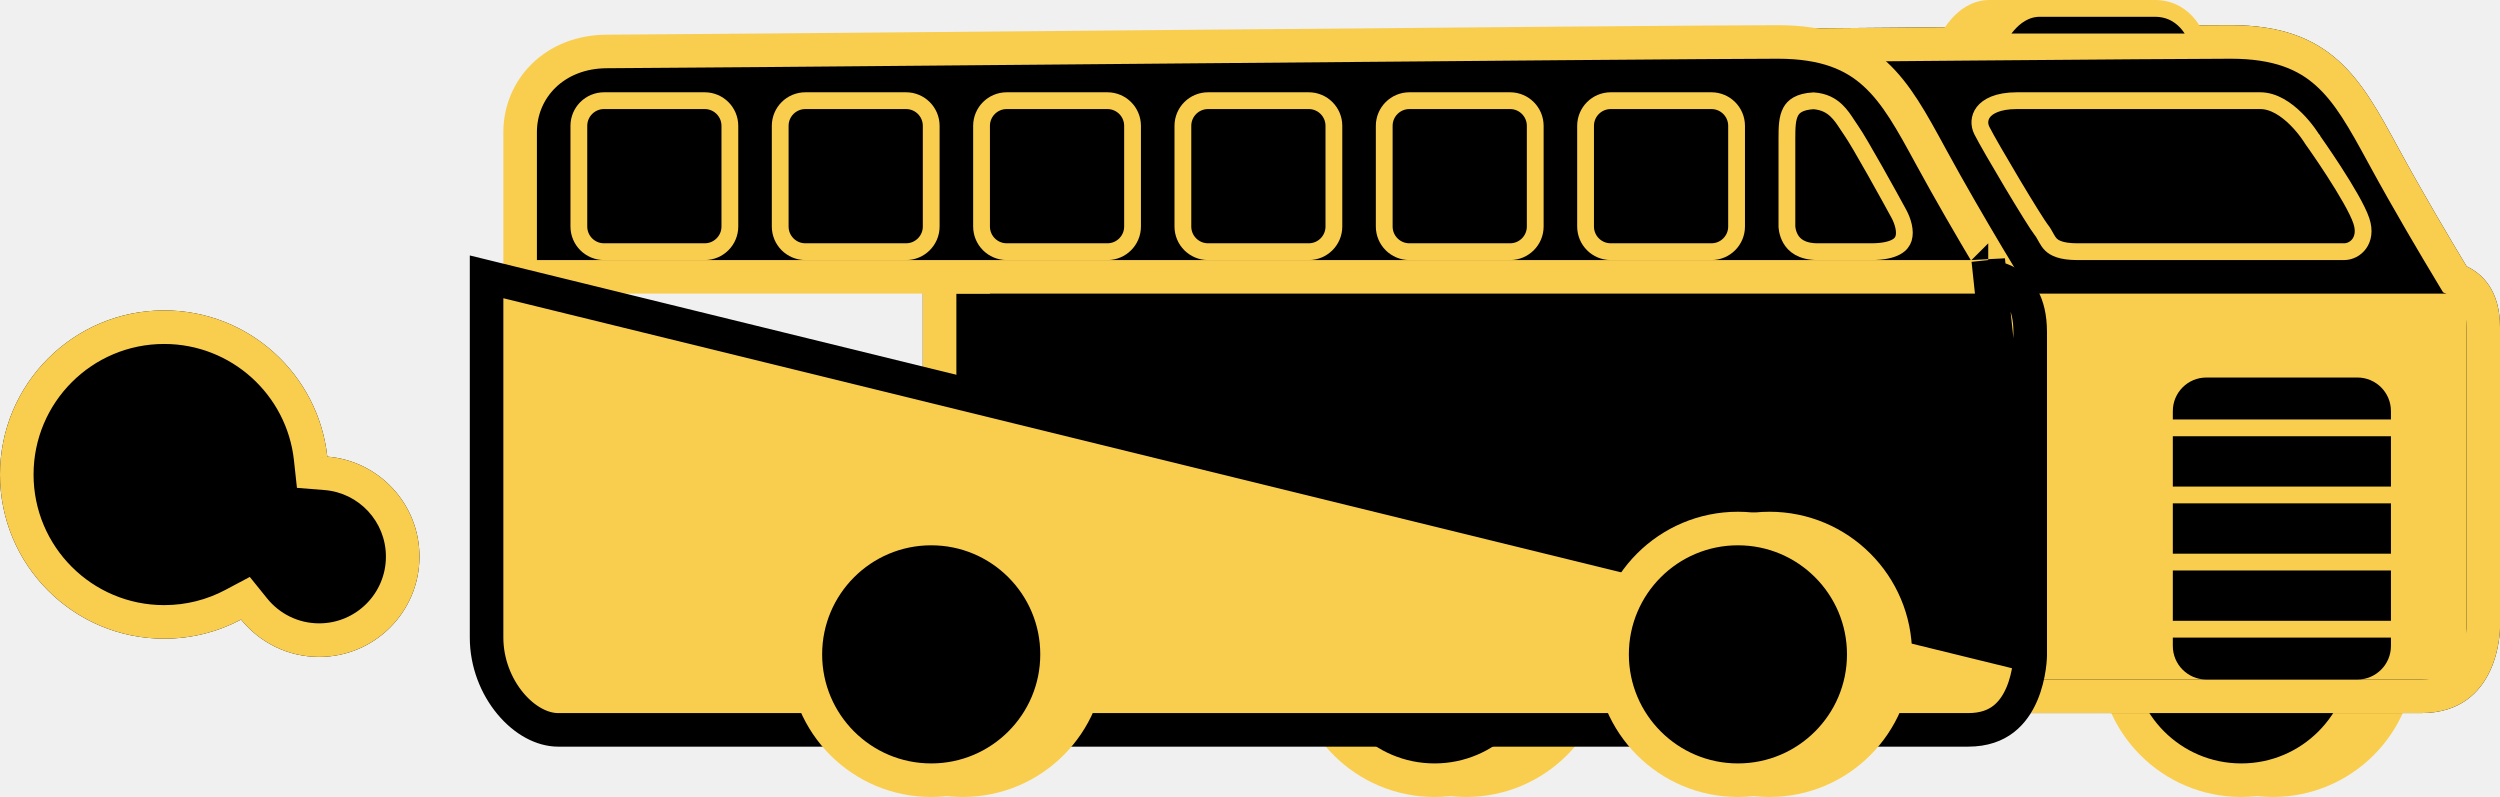
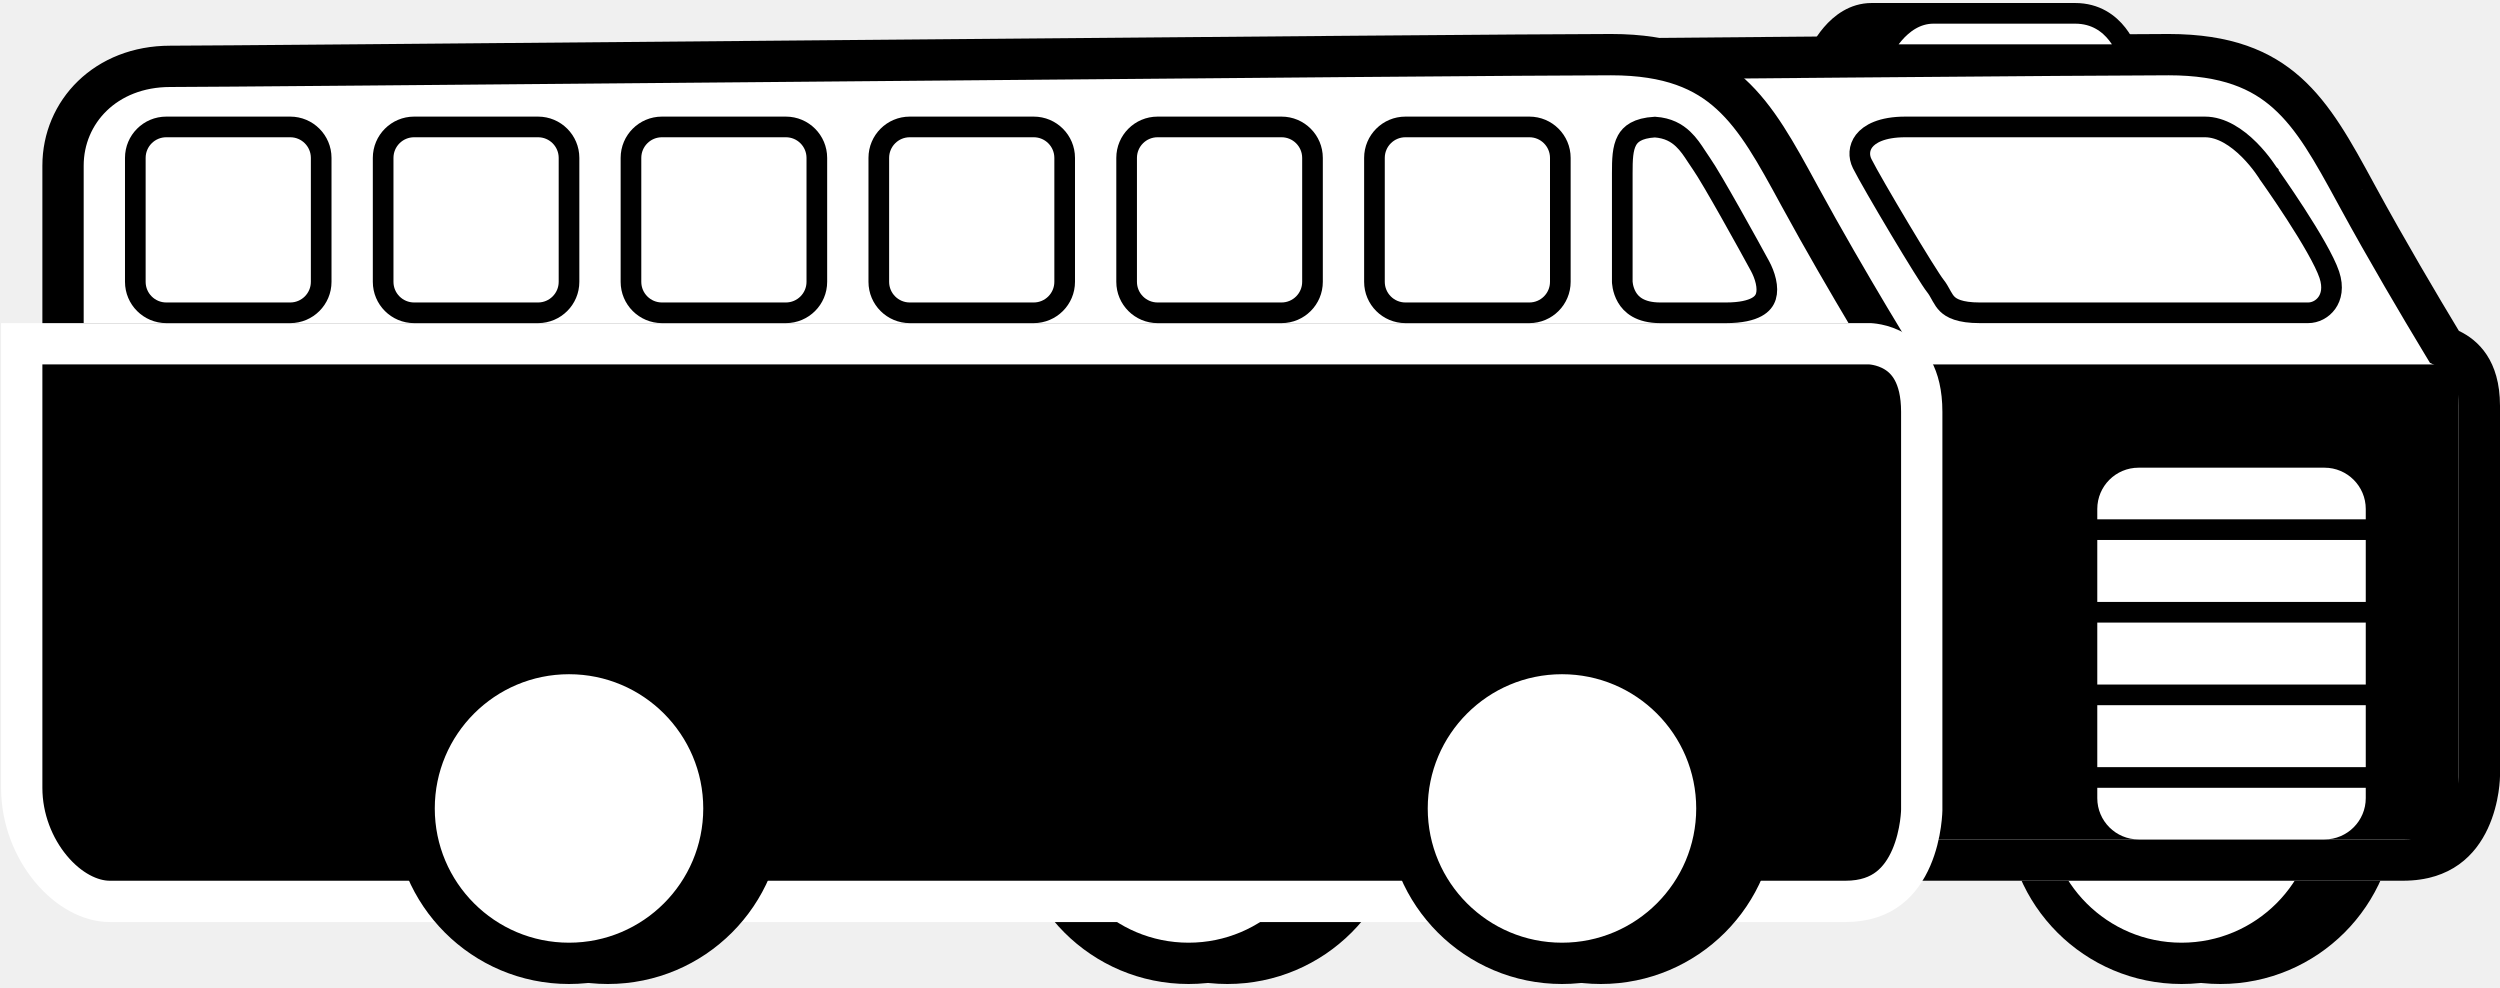
- <svg xmlns="http://www.w3.org/2000/svg" width="1192" height="380" viewBox="0 0 1192 380" fill="none">
-   <circle cx="1083.68" cy="312" r="60" fill="black" stroke="#F9CE4E" stroke-width="16" />
-   <circle cx="699.039" cy="312" r="60" fill="black" stroke="#F9CE4E" stroke-width="16" />
-   <circle cx="1068.64" cy="312" r="60" fill="black" stroke="#F9CE4E" stroke-width="16" />
-   <circle cx="684" cy="312" r="60" fill="black" stroke="#F9CE4E" stroke-width="16" />
-   <mask id="path-5-inside-1_934_6061" fill="white">
-     <path fill-rule="evenodd" clip-rule="evenodd" d="M727.767 14.699C616.685 15.671 518.201 16.533 505.504 16.533C476.384 16.533 456 37.5 456 63V124H440V291.586C440 317.655 461.056 340 482.112 340H1154.4C1192 340 1192 299.5 1192 299.5V156C1192 138.532 1183.66 130.599 1176.08 126.997C1168 113.603 1155.1 91.832 1143.88 71.226C1143.63 70.754 1143.37 70.284 1143.12 69.816C1125.58 37.574 1111.67 12 1063.65 12C1036.18 12 871.437 13.442 727.767 14.699Z" />
+ <svg xmlns="http://www.w3.org/2000/svg" width="732" height="289" viewBox="0 0 732 289" fill="none">
+   <circle cx="650.13" cy="236.716" r="45.352" fill="white" stroke="black" stroke-width="12.094" />
+   <circle cx="359.379" cy="236.716" r="45.352" fill="white" stroke="black" stroke-width="12.094" />
+   <circle cx="638.756" cy="236.716" r="45.352" fill="white" stroke="black" stroke-width="12.094" />
+   <circle cx="348.016" cy="236.716" r="45.352" fill="white" stroke="black" stroke-width="12.094" />
+   <mask id="path-5-inside-1_1091_9075" fill="white">
+     <path fill-rule="evenodd" clip-rule="evenodd" d="M381.1 11.993C297.136 12.728 222.694 13.38 213.097 13.38C191.086 13.38 175.678 29.228 175.678 48.503V94.611H163.584V221.285C163.584 240.989 179.5 257.879 195.415 257.879H703.579C732 257.879 732 227.266 732 227.266V118.799C732 105.595 725.694 99.599 719.966 96.876C713.861 86.752 704.109 70.296 695.631 54.72C695.437 54.364 695.244 54.009 695.051 53.654C681.794 29.284 671.279 9.953 634.986 9.953C614.221 9.953 489.696 11.043 381.1 11.993Z" />
  </mask>
-   <path fill-rule="evenodd" clip-rule="evenodd" d="M727.767 14.699C616.685 15.671 518.201 16.533 505.504 16.533C476.384 16.533 456 37.5 456 63V124H440V291.586C440 317.655 461.056 340 482.112 340H1154.4C1192 340 1192 299.5 1192 299.5V156C1192 138.532 1183.66 130.599 1176.08 126.997C1168 113.603 1155.1 91.832 1143.88 71.226C1143.63 70.754 1143.37 70.284 1143.12 69.816C1125.58 37.574 1111.67 12 1063.65 12C1036.18 12 871.437 13.442 727.767 14.699Z" fill="black" />
-   <path d="M727.767 14.699L727.627 -1.3L727.767 14.699ZM456 124V140H472V124H456ZM440 124V108H424V124H440ZM1176.08 126.997L1162.38 135.259L1164.86 139.381L1169.21 141.447L1176.08 126.997ZM1143.88 71.226L1157.94 63.577L1157.94 63.576L1143.88 71.226ZM1143.12 69.816L1157.17 62.17L1157.17 62.17L1143.12 69.816ZM505.504 32.533C518.295 32.533 616.904 31.67 727.907 30.699L727.627 -1.3C616.467 -0.327 518.108 0.533 505.504 0.533V32.533ZM472 63C472 46.871 484.677 32.533 505.504 32.533V0.533C468.091 0.533 440 28.129 440 63H472ZM472 124V63H440V124H472ZM440 140H456V108H440V140ZM456 291.586V124H424V291.586H456ZM482.112 324C477.209 324 470.747 321.244 465.096 314.914C459.57 308.724 456 300.334 456 291.586H424C424 308.907 430.958 324.724 441.224 336.224C451.365 347.583 465.959 356 482.112 356V324ZM1154.4 324H482.112V356H1154.4V324ZM1192 299.5C1176 299.5 1176 299.493 1176 299.486C1176 299.484 1176 299.477 1176 299.473C1176 299.464 1176 299.456 1176 299.449C1176 299.434 1176 299.422 1176 299.411C1176 299.391 1176 299.38 1176 299.377C1176 299.371 1176 299.399 1176 299.46C1175.99 299.581 1175.99 299.828 1175.96 300.182C1175.91 300.894 1175.81 302.007 1175.6 303.382C1175.16 306.21 1174.32 309.716 1172.79 313.013C1171.27 316.276 1169.3 318.881 1166.81 320.676C1164.47 322.355 1160.74 324 1154.4 324V356C1166.86 356 1177.23 352.583 1185.47 346.668C1193.55 340.869 1198.63 333.349 1201.81 326.487C1204.98 319.659 1206.49 313.04 1207.22 308.275C1207.6 305.852 1207.79 303.801 1207.89 302.299C1207.94 301.545 1207.97 300.922 1207.98 300.45C1207.99 300.214 1207.99 300.015 1208 299.856C1208 299.776 1208 299.707 1208 299.647C1208 299.618 1208 299.59 1208 299.566C1208 299.554 1208 299.542 1208 299.531C1208 299.525 1208 299.518 1208 299.515C1208 299.507 1208 299.5 1192 299.5ZM1176 156V299.5H1208V156H1176ZM1169.21 141.447C1170.92 142.263 1172.4 143.395 1173.51 145.084C1174.58 146.718 1176 149.909 1176 156H1208C1208 144.623 1205.25 135.114 1200.25 127.514C1195.3 119.969 1188.81 115.333 1182.95 112.547L1169.21 141.447ZM1129.83 78.875C1141.21 99.788 1154.26 121.793 1162.38 135.259L1189.78 118.735C1181.75 105.413 1168.99 83.876 1157.94 63.577L1129.83 78.875ZM1129.06 77.46C1129.32 77.929 1129.57 78.401 1129.83 78.876L1157.94 63.576C1157.68 63.107 1157.43 62.639 1157.17 62.17L1129.06 77.46ZM1063.65 28C1084.42 28 1095.9 33.375 1104.16 40.751C1113.37 48.977 1119.97 60.74 1129.06 77.461L1157.17 62.17C1148.73 46.649 1139.6 29.505 1125.47 16.883C1110.39 3.412 1090.9 -4 1063.65 -4V28ZM727.907 30.699C871.651 29.441 1036.27 28 1063.65 28V-4C1036.09 -4 871.224 -2.557 727.627 -1.3L727.907 30.699Z" fill="#F9CE4E" mask="url(#path-5-inside-1_934_6061)" />
-   <rect x="968" y="140" width="208" height="184" fill="#F9CE4E" />
-   <path d="M289.504 24.533C302.24 24.533 400.75 23.671 511.796 22.699C528.105 22.556 544.684 22.411 561.301 22.266C691.144 21.133 823.343 20 847.653 20C870.356 20 883.907 26.049 893.93 35.186C904.315 44.653 911.504 57.863 920.477 74.35L920.858 75.05C929.882 91.631 939.97 108.923 947.785 122.045C949.975 125.723 951.989 129.076 953.754 132H248V131.555V111.062V63C248 42.185 264.53 24.533 289.504 24.533Z" fill="black" stroke="#F9CE4E" stroke-width="16" />
-   <path d="M968 312.499V312.495V312.494V312.488V312.488V312.481V312.478L968 312.477L968 312.466V312.451V312.433V312.413V312.39V312.364V312.336V312.305V312.272V312.236V312.197V312.155V312.111V312.065V312.016V311.964V311.91V311.853V311.794V311.732V311.667V311.6V311.531V311.459V311.385V311.308V311.228V311.147V311.062V310.976V310.887V310.795V310.701V310.605V310.506V310.405V310.301V310.196V310.087V309.977V309.864V309.749V309.631V309.511V309.389V309.265V309.138V309.009V308.878V308.744V308.608V308.47V308.33V308.188V308.043V307.896V307.747V307.596V307.443V307.287V307.129V306.969V306.807V306.643V306.477V306.309V306.138V305.966V305.791V305.614V305.436V305.255V305.072V304.887V304.7V304.511V304.32V304.127V303.932V303.735V303.537V303.336V303.133V302.928V302.721V302.513V302.302V302.09V301.876V301.659V301.441V301.221V301V300.776V300.55V300.323V300.094V299.863V299.63V299.396V299.159V298.921V298.681V298.439V298.196V297.951V297.704V297.455V297.205V296.953V296.699V296.444V296.187V295.928V295.668V295.405V295.142V294.876V294.609V294.341V294.071V293.799V293.526V293.251V292.974V292.696V292.416V292.135V291.853V291.568V291.283V290.995V290.707V290.416V290.125V289.832V289.537V289.241V288.943V288.645V288.344V288.042V287.739V287.435V287.129V286.822V286.513V286.203V285.891V285.579V285.265V284.949V284.633V284.315V283.995V283.675V283.353V283.03V282.706V282.38V282.053V281.725V281.396V281.065V280.734V280.401V280.067V279.732V279.395V279.058V278.719V278.379V278.038V277.696V277.353V277.009V276.663V276.317V275.969V275.621V275.271V274.92V274.569V274.216V273.862V273.507V273.152V272.795V272.437V272.078V271.719V271.358V270.997V270.634V270.271V269.906V269.541V269.175V268.808V268.44V268.071V267.702V267.331V266.96V266.588V266.215V265.841V265.466V265.091V264.714V264.337V263.96V263.581V263.202V262.822V262.441V262.06V261.678V261.295V260.911V260.527V260.142V259.756V259.37V258.983V258.596V258.207V257.819V257.429V257.039V256.648V256.257V255.865V255.473V255.08V254.687V254.293V253.898V253.503V253.108V252.711V252.315V251.918V251.52V251.122V250.724V250.325V249.926V249.526V249.126V248.725V248.324V247.923V247.521V247.119V246.716V246.313V245.91V245.507V245.103V244.698V244.294V243.889V243.484V243.079V242.673V242.267V241.861V241.454V241.048V240.641V240.234V239.826V239.419V239.011V238.603V238.195V237.787V237.378V236.97V236.561V236.152V235.743V235.334V234.925V234.516V234.107V233.697V233.288V232.878V232.469V232.059V231.649V231.24V230.83V230.421V230.011V229.601V229.192V228.782V228.373V227.963V227.554V227.145V226.735V226.326V225.917V225.508V225.1V224.691V224.282V223.874V223.466V223.058V222.65V222.242V221.835V221.427V221.02V220.613V220.207V219.8V219.394V218.988V218.583V218.177V217.772V217.368V216.963V216.559V216.155V215.752V215.348V214.946V214.543V214.141V213.739V213.338V212.937V212.537V212.137V211.737V211.338V210.939V210.541V210.143V209.745V209.348V208.952V208.556V208.16V207.765V207.371V206.977V206.584V206.191V205.799V205.407V205.016V204.625V204.236V203.846V203.458V203.07V202.682V202.295V201.909V201.524V201.139V200.755V200.371V199.989V199.607V199.225V198.845V198.465V198.086V197.708V197.33V196.953V196.577V196.202V195.827V195.454V195.081V194.709V194.338V193.967V193.598V193.229V192.862V192.495V192.129V191.764V191.4V191.037V190.674V190.313V189.952V189.593V189.234V188.877V188.52V188.165V187.81V187.457V187.104V186.753V186.402V186.053V185.705V185.357V185.011V184.666V184.322V183.979V183.637V183.296V182.957V182.618V182.281V181.945V181.61V181.276V180.944V180.612V180.282V179.953V179.625V179.299V178.973V178.649V178.326V178.005V177.685V177.366V177.048V176.732V176.417V176.103V175.79V175.479V175.17V174.861V174.554V174.249V173.944V173.641V173.34V173.04V172.741V172.444V172.148V171.854V171.561V171.27V170.98V170.692V170.405V170.119V169.836V169.553V169.272V168.993V168.715V168.439V168.165V167.892V167.62V167.35V167.082V166.816V166.551V166.287V166.025V165.765V165.507V165.25V164.995V164.742V164.49V164.24V163.992V163.745V163.501V163.258V163.016V162.777V162.539V162.303V162.069V161.836V161.606V161.377V161.15V160.925V160.702V160.48V160.261V160.043V159.827V159.614V159.402V159.191V158.983V158.777V158.573V158.37C968 143.811 962.315 137.876 957.815 135.115C955.31 133.577 952.747 132.779 950.772 132.375C949.798 132.175 949.009 132.081 948.504 132.037C948.253 132.015 948.077 132.005 947.987 132.002L947.945 132L947.942 132L947.966 132L947.982 132L947.991 132C947.995 132 948 132 948 124L968 312.499ZM968 312.499L968 312.513C967.999 312.557 967.998 312.64 967.994 312.758C967.987 312.995 967.973 313.375 967.942 313.876C967.88 314.882 967.753 316.362 967.494 318.156C966.971 321.785 965.94 326.486 963.956 331.076C961.973 335.666 959.168 339.848 955.252 342.868C951.445 345.804 946.138 348 938.4 348H938.173H937.933H937.68H937.413H937.134H936.841H936.536H936.218H935.887H935.543H935.186H934.817H934.435H934.041H933.634H933.215H932.783H932.339H931.882H931.413H930.932H930.439H929.934H929.417H928.888H928.347H927.794H927.229H926.652H926.064H925.464H924.852H924.229H923.594H922.948H922.29H921.621H920.941H920.25H919.547H918.833H918.108H917.372H916.625H915.867H915.098H914.319H913.528H912.727H911.915H911.093H910.26H909.416H908.562H907.698H906.823H905.938H905.043H904.137H903.222H902.296H901.36H900.414H899.459H898.493H897.518H896.532H895.537H894.533H893.519H892.495H891.461H890.419H889.367H888.305H887.234H886.154H885.065H883.966H882.859H881.742H880.617H879.482H878.339H877.187H876.026H874.856H873.677H872.49H871.295H870.091H868.878H867.657H866.428H865.19H863.944H862.69H861.428H860.158H858.879H857.593H856.299H854.997H853.687H852.369H851.043H849.71H848.369H847.021H845.665H844.302H842.931H841.553H840.167H838.775H837.375H835.968H834.554H833.133H831.704H830.269H828.827H827.379H825.923H824.461H822.992H821.516H820.034H818.545H817.05H815.549H814.041H812.527H811.006H809.48H807.947H806.408H804.863H803.312H801.755H800.193H798.624H797.05H795.47H793.884H792.293H790.696H789.093H787.485H785.872H784.253H782.629H781H779.366H777.726H776.082H774.432H772.777H771.118H769.453H767.784H766.11H764.431H762.747H761.059H759.366H757.669H755.968H754.262H752.551H750.836H749.117H747.394H745.667H743.935H742.2H740.461H738.717H736.97H735.219H733.464H731.705H729.943H728.177H726.408H724.635H722.858H721.078H719.295H717.509H715.719H713.926H712.13H710.331H708.528H706.723H704.915H703.104H701.29H699.474H697.654H695.832H694.008H692.18H690.351H688.518H686.684H684.847H683.008H681.166H679.322H677.476H675.628H673.778H671.926H670.073H668.217H666.359H664.5H662.639H660.776H658.911H657.045H655.178H653.309H651.439H649.567H647.694H645.82H643.944H642.067H640.19H638.311H636.431H634.551H632.669H630.787H628.903H627.02H625.135H623.25H621.364H619.478H617.591H615.704H613.816H611.929H610.041H608.152H606.264H604.376H602.487H600.599H598.71H596.822H594.934H593.046H591.158H589.271H587.384H585.497H583.611H581.726H579.841H577.957H576.073H574.19H572.308H570.427H568.547H566.668H564.79H562.912H561.036H559.161H557.288H555.415H553.544H551.675H549.806H547.94H546.074H544.211H542.349H540.488H538.63H536.773H534.918H533.065H531.214H529.365H527.518H525.674H523.831H521.99H520.152H518.316H516.483H514.652H512.824H510.998H509.174H507.353H505.535H503.72H501.908H500.098H498.291H496.488H494.687H492.889H491.095H489.303H487.515H485.73H483.949H482.17H480.396H478.624H476.857H475.093H473.332H471.575H469.822H468.073H466.328H464.586H462.849H461.115H459.386H457.66H455.939H454.222H452.51H450.801H449.098H447.398H445.703H444.013H442.327H440.645H438.969H437.297H435.63H433.968H432.311H430.659H429.011H427.369H425.732H424.1H422.474H420.852H419.236H417.626H416.02H414.421H412.826H411.238H409.655H408.078H406.506H404.94H403.381H401.827H400.279H398.737H397.201H395.671H394.147H392.63H391.119H389.614H388.116H386.624H385.138H383.659H382.187H380.721H379.262H377.81H376.365H374.926H373.494H372.07H370.652H369.241H367.838H366.441H365.052H363.671H362.296H360.929H359.569H358.217H356.872H355.535H354.206H352.884H351.57H350.264H348.966H347.675H346.393H345.118H343.852H342.594H341.344H340.102H338.868H337.643H336.426H335.218H334.018H332.826H331.644H330.469H329.304H328.147H326.999H325.86H324.73H323.609H322.497H321.394H320.3H319.215H318.139H317.073H316.016H314.969H313.93H312.902H311.883H310.873H309.873H308.883H307.903H306.932H305.971H305.02H304.08H303.149H302.228H301.317H300.417H299.526H298.646H297.777H296.917H296.068H295.23H294.402H293.585H292.778H291.983H291.197H290.423H289.66H288.907H288.165H287.435H286.715H286.007H285.31H284.624H283.949H283.285H282.633H281.993H281.364H280.746H280.14H279.546H278.963H278.392H277.833H277.286H276.751H276.227H275.716H275.217H274.73H274.255H273.792H273.342H272.904H272.478H272.064H271.664H271.275H270.9H270.537H270.186H269.849H269.524H269.212H268.913H268.627H268.354H268.094H267.847H267.614H267.393H267.186H266.992H266.812H266.645H266.491H266.351H266.225H266.112C258.623 348 250.169 343.636 243.312 335.386C236.54 327.238 232 316.025 232 304V303.835V303.666V303.495V303.321V303.144V302.965V302.783V302.598V302.41V302.22V302.026V301.83V301.632V301.431V301.227V301.02V300.811V300.599V300.385V300.168V299.948V299.726V299.501V299.274V299.044V298.811V298.576V298.339V298.099V297.856V297.612V297.364V297.114V296.862V296.608V296.351V296.091V295.829V295.565V295.299V295.03V294.758V294.485V294.209V293.931V293.651V293.368V293.083V292.796V292.506V292.215V291.921V291.625V291.326V291.026V290.723V290.419V290.112V289.803V289.492V289.179V288.863V288.546V288.227V287.905V287.582V287.256V286.929V286.599V286.268V285.934V285.599V285.261V284.922V284.581V284.237V283.892V283.545V283.197V282.846V282.493V282.139V281.783V281.425V281.065V280.703V280.34V279.975V279.608V279.239V278.869V278.497V278.123V277.747V277.37V276.991V276.611V276.229V275.845V275.459V275.072V274.684V274.294V273.902V273.509V273.114V272.718V272.32V271.92V271.519V271.117V270.713V270.308V269.901V269.493V269.084V268.673V268.26V267.846V267.431V267.015V266.597V266.178V265.757V265.336V264.913V264.488V264.062V263.636V263.207V262.778V262.347V261.916V261.483V261.048V260.613V260.177V259.739V259.3V258.86V258.419V257.977V257.534V257.089V256.644V256.198V255.75V255.302V254.852V254.402V253.95V253.498V253.044V252.59V252.135V251.679V251.221V250.763V250.305V249.845V249.384V248.923V248.46V247.997V247.533V247.068V246.603V246.136V245.669V245.201V244.733V244.263V243.793V243.322V242.851V242.379V241.906V241.433V240.958V240.484V240.008V239.532V239.056V238.579V238.101V237.623V237.144V236.665V236.185V235.704V235.224V234.742V234.26V233.778V233.295V232.812V232.329V231.845V231.36V230.876V230.391V229.905V229.419V228.933V228.447V227.96V227.473V226.985V226.498V226.01V225.522V225.033V224.545V224.056V223.567V223.078V222.589V222.099V221.609V221.12V220.63V220.14V219.649V219.159V218.669V218.179V217.688V217.198V216.707V216.217V215.726V215.236V214.745V214.255V213.765V213.274V212.784V212.294V211.804V211.314V210.824V210.334V209.845V209.355V208.866V208.377V207.888V207.4V206.911V206.423V205.935V205.448V204.96V204.473V203.986V203.5V203.014V202.528V202.043V201.557V201.073V200.588V200.104V199.621V199.138V198.655V198.173V197.691V197.209V196.728V196.248V195.768V195.289V194.81V194.332V193.854V193.377V192.9V192.424V191.949V191.474V191V190.526V190.054V189.581V189.11V188.639V188.169V187.7V187.231V186.763V186.296V185.829V185.364V184.899V184.435V183.972V183.509V183.048V182.587V182.127V181.668V181.21V180.753V180.297V179.841V179.387V178.933V178.481V178.029V177.579V177.129V176.681V176.233V175.787V175.341V174.897V174.454V174.011V173.57V173.13V172.691V172.254V171.817V171.382V170.947V170.514V170.082V169.652V169.222V168.794V168.367V167.941V167.517V167.094V166.672V166.251V165.832V165.414V164.998V164.583V164.169V163.756V163.345V162.936V162.527V162.121V161.715V161.311V160.909V160.508V160.108V159.71V159.314V158.919V158.526V158.134V157.744V157.355V156.968V156.582V156.199V155.816V155.436V155.057V154.68V154.304V153.93V153.558V153.187V152.819V152.452V152.086V151.723V151.361V151.001V150.643V150.287V149.932V149.58V149.229V148.88V148.533V148.188V147.844V147.503V147.163V146.826V146.49V146.157V145.825V145.495V145.168V144.842V144.519V144.197V143.877V143.56V143.245V142.931V142.62V142.311V142.004V141.699V141.396V141.096V140.798V140.501V140.207V139.916V139.626V139.339V139.054V138.771V138.49V138.212V137.936V137.662V137.391V137.122V136.855V136.591V136.329V136.069V135.812V135.557V135.305V135.055V134.808V134.563V134.32V134.08V133.842V133.607V133.375V133.145V132.917V132.692V132.47V132.25V132.033V132L968 312.499Z" fill="#F9CE4E" stroke="black" stroke-width="16" />
-   <rect x="276" y="48" width="72" height="72" rx="12" fill="black" stroke="#F9CE4E" stroke-width="8" />
-   <rect x="564" y="48" width="72" height="72" rx="12" fill="black" stroke="#F9CE4E" stroke-width="8" />
-   <rect x="372" y="48" width="72" height="72" rx="12" fill="black" stroke="#F9CE4E" stroke-width="8" />
-   <rect x="660" y="48" width="72" height="72" rx="12" fill="black" stroke="#F9CE4E" stroke-width="8" />
-   <rect x="756" y="48" width="72" height="72" rx="12" fill="black" stroke="#F9CE4E" stroke-width="8" />
-   <rect x="468" y="48" width="72" height="72" rx="12" fill="black" stroke="#F9CE4E" stroke-width="8" />
-   <path d="M852 65.94C852 60.696 852.095 56.343 853.843 53.175C855.132 50.839 857.77 48.456 864.638 48.058C869.755 48.411 873.053 50.329 875.533 52.677C877.729 54.757 879.209 57.026 880.777 59.429C881.389 60.367 882.015 61.326 882.701 62.302C886.709 67.998 901.209 94.239 905.364 101.906C906.25 103.541 907.13 105.637 907.616 107.807C908.108 109.999 908.141 112.01 907.635 113.652C907.169 115.168 906.176 116.627 904.023 117.795C901.752 119.026 898.049 120 892.164 120H892.018H891.872H891.728H891.584H891.442H891.3H891.16H891.02H890.882H890.744H890.607H890.472H890.337H890.203H890.07H889.938H889.807H889.677H889.548H889.42H889.292H889.166H889.041H888.916H888.792H888.67H888.548H888.427H888.307H888.188H888.069H887.952H887.835H887.72H887.605H887.491H887.378H887.266H887.155H887.044H886.935H886.826H886.718H886.611H886.505H886.399H886.295H886.191H886.088H885.986H885.884H885.784H885.684H885.585H885.487H885.39H885.294H885.198H885.103H885.009H884.915H884.823H884.731H884.64H884.55H884.46H884.371H884.283H884.196H884.11H884.024H883.939H883.855H883.771H883.688H883.606H883.525H883.444H883.364H883.285H883.206H883.128H883.051H882.975H882.899H882.824H882.75H882.676H882.603H882.531H882.459H882.388H882.318H882.248H882.179H882.11H882.043H881.976H881.909H881.843H881.778H881.714H881.65H881.586H881.524H881.462H881.4H881.339H881.279H881.22H881.161H881.102H881.044H880.987H880.93H880.874H880.819H880.764H880.709H880.656H880.602H880.55H880.498H880.446H880.395H880.344H880.295H880.245H880.196H880.148H880.1H880.053H880.006H879.96H879.914H879.869H879.824H879.78H879.736H879.693H879.65H879.608H879.566H879.525H879.484H879.444H879.404H879.364H879.325H879.287H879.249H879.211H879.174H879.137H879.101H879.065H879.03H878.995H878.96H878.926H878.892H878.859H878.826H878.794H878.762H878.73H878.699H878.668H878.637H878.607H878.578H878.548H878.519H878.491H878.462H878.435H878.407H878.38H878.353H878.327H878.301H878.275H878.249H878.224H878.2H878.175H878.151H878.127H878.104H878.081H878.058H878.035H878.013H877.991H877.97H877.948H877.927H877.907H877.886H877.866H877.846H877.826H877.807H877.788H877.769H877.75H877.732H877.714H877.696H877.678H877.661H877.644H877.627H877.61H877.594H877.578H877.561H877.546H877.53H877.515H877.499H877.484H877.47H877.455H877.441H877.426H877.412H877.398H877.385H877.371H877.358H877.345H877.332H877.319H877.306H877.293H877.281H877.269H877.256H877.244H877.232H877.221H877.209H877.198H877.186H877.175H877.164H877.152H877.141H877.131H877.12H877.109H877.098H877.088H877.077H877.067H877.057H877.047H877.036H877.026H877.016H877.006H876.996H876.986H876.976H876.967H876.957H876.947H876.937H876.928H876.918H876.908H876.899H876.889H876.879H876.87H876.86H876.851H876.841H876.831H876.822H876.812H876.802H876.793H876.783H876.773H876.763H876.753H876.744H876.734H876.724H876.714H876.703H876.693H876.683H876.673H876.662H876.652H876.642H876.631H876.62H876.609H876.599H876.588H876.577H876.565H876.554H876.543H876.531H876.52H876.508H876.496H876.484H876.472H876.46H876.447H876.435H876.422H876.409H876.396H876.383H876.37H876.356H876.343H876.329H876.315H876.301H876.286H876.272H876.257H876.242H876.227H876.212H876.196H876.18H876.164H876.148H876.132H876.115H876.098H876.081H876.064H876.046H876.029H876.011H875.992H875.974H875.955H875.936H875.917H875.897H875.877H875.857H875.837H875.816H875.795H875.774H875.752H875.731H875.709H875.686H875.663H875.64H875.617H875.593H875.569H875.545H875.52H875.495H875.47H875.445H875.419H875.392H875.366H875.339H875.311H875.283H875.255H875.227H875.198H875.169H875.139H875.109H875.079H875.048H875.017H874.985H874.954H874.921H874.888H874.855H874.822H874.788H874.753H874.719H874.683H874.648H874.611H874.575H874.538H874.5H874.463H874.424H874.385H874.346H874.306H874.266H874.226H874.184H874.143H874.101H874.058H874.015H873.971H873.927H873.883H873.838H873.792H873.746H873.7H873.652H873.605H873.557H873.508H873.459H873.409H873.359H873.308H873.256H873.204H873.152H873.099H873.045H872.991H872.936H872.881H872.825H872.769H872.712H872.654H872.596H872.537H872.477H872.417H872.357H872.296H872.234H872.171H872.108H872.044H871.98H871.915H871.85H871.783H871.716H871.649H871.581H871.512H871.443H871.372H871.302H871.23H871.158H871.085H871.012H870.938H870.863H870.787H870.711H870.634H870.557H870.478H870.399H870.32H870.239H870.158H870.076H869.993H869.91H869.826H869.741H869.656H869.57H869.483H869.395H869.306H869.217H869.127H869.036H868.945H868.852H868.759H868.665H868.571H868.475H868.379H868.282H868.184H868.086H867.986H867.886H867.785H867.683H867.581H867.477H867.373H867.268H867.162H867.055H866.947H866.839H866.729C858.767 120 855.408 116.738 853.793 113.979C852.91 112.47 852.451 110.925 852.219 109.734C852.104 109.146 852.049 108.667 852.023 108.354C852.01 108.198 852.004 108.086 852.002 108.024C852.001 108.001 852 107.985 852 107.977V107.977V107.971V107.964V107.956V107.948V107.939V107.929V107.919V107.908V107.896V107.883V107.87V107.856V107.826V107.794V107.759V107.721V107.68V107.659V107.637V107.614V107.591V107.542V107.491V107.438V107.382V107.323V107.262V107.198V107.132V107.063V107.028V106.992V106.918V106.842V106.764V106.683V106.6V106.515V106.427V106.338V106.292V106.245V106.151V106.103V106.054V105.956V105.855V105.646V105.593V105.539V105.484V105.429V105.204V104.97V104.911V104.85V104.729V104.479V104.222V104.157V104.091V103.957V103.685V103.406V103.335V103.263V103.119V102.826V102.677V102.601V102.526V102.219V101.905V101.826V101.746V101.586V101.26V101.095V101.012V100.928V100.247V98.819V97.313V96.533V96.335V96.236V96.137V95.737V95.334V95.233V95.131V95.029V94.927V94.517V94.31V94.207V94.103V93.267V93.056V92.95V92.844V92.632V92.526V92.42V91.992V91.778V91.67V91.563V91.131V90.697V65.94Z" fill="black" stroke="#F9CE4E" stroke-width="8" />
-   <line x1="576" y1="312" x2="696" y2="312" stroke="#F9CE4E" stroke-width="8" />
-   <line x1="272" y1="312" x2="392" y2="312" stroke="#F9CE4E" stroke-width="8" />
-   <circle cx="843.68" cy="312" r="60" fill="black" stroke="#F9CE4E" stroke-width="16" />
-   <circle cx="459.039" cy="312" r="60" fill="black" stroke="#F9CE4E" stroke-width="16" />
-   <circle cx="828.641" cy="312" r="60" fill="black" stroke="#F9CE4E" stroke-width="16" />
-   <circle cx="444" cy="312" r="60" fill="black" stroke="#F9CE4E" stroke-width="16" />
-   <path d="M1102.25 66.058L1102.25 66.059L1102.25 66.06L1102.25 66.061L1102.25 66.062L1102.33 66.195L1102.42 66.325L1102.42 66.326L1102.43 66.329L1102.44 66.342L1102.48 66.4C1102.51 66.451 1102.57 66.529 1102.64 66.631C1102.79 66.835 1103 67.137 1103.27 67.527C1103.82 68.307 1104.61 69.437 1105.57 70.832C1107.5 73.623 1110.1 77.464 1112.82 81.673C1118.38 90.268 1124.07 99.835 1125.88 105.265C1127.52 110.177 1126.61 113.82 1124.92 116.175C1123.17 118.634 1120.37 120 1117.68 120L990.485 120C982.613 120 979.494 118.162 977.926 116.635C977.058 115.79 976.428 114.815 975.746 113.603C975.646 113.424 975.536 113.224 975.419 113.009C974.854 111.975 974.096 110.589 973.18 109.468C972.564 108.715 970.767 105.982 968.17 101.82C965.654 97.787 962.554 92.685 959.425 87.448C953.129 76.911 946.85 66.049 944.931 62.211C943.538 59.426 943.642 56.093 945.685 53.441C947.743 50.77 952.406 48 961.68 48H1077.68C1084.05 48 1090.07 52.048 1094.85 56.828C1097.17 59.148 1099.04 61.482 1100.33 63.24C1100.97 64.116 1101.46 64.841 1101.79 65.337C1101.95 65.585 1102.07 65.776 1102.15 65.9C1102.17 65.922 1102.18 65.943 1102.19 65.961C1102.21 65.992 1102.22 66.016 1102.23 66.033L1102.25 66.058Z" stroke="#F9CE4E" stroke-width="8" />
-   <mask id="path-24-inside-2_934_6061" fill="white">
-     <path fill-rule="evenodd" clip-rule="evenodd" d="M114.945 295.409C104.003 301.226 91.517 304.522 78.261 304.522C35.039 304.522 0 269.483 0 226.261C0 183.039 35.039 148 78.261 148C118.596 148 151.805 178.514 156.061 217.718C180.658 219.694 200.004 240.282 200.004 265.389C200.004 291.802 178.591 313.215 152.178 313.215C137.134 313.215 123.712 306.269 114.945 295.409Z" />
-   </mask>
-   <path fill-rule="evenodd" clip-rule="evenodd" d="M114.945 295.409C104.003 301.226 91.517 304.522 78.261 304.522C35.039 304.522 0 269.483 0 226.261C0 183.039 35.039 148 78.261 148C118.596 148 151.805 178.514 156.061 217.718C180.658 219.694 200.004 240.282 200.004 265.389C200.004 291.802 178.591 313.215 152.178 313.215C137.134 313.215 123.712 306.269 114.945 295.409Z" fill="black" />
-   <path d="M114.945 295.409L127.394 285.359L119.097 275.081L107.435 281.281L114.945 295.409ZM156.061 217.718L140.154 219.445L141.583 232.606L154.779 233.666L156.061 217.718ZM107.435 281.281C98.749 285.899 88.835 288.522 78.261 288.522V320.522C94.199 320.522 109.258 316.553 122.456 309.537L107.435 281.281ZM78.261 288.522C43.875 288.522 16 260.647 16 226.261H-16C-16 278.32 26.202 320.522 78.261 320.522V288.522ZM16 226.261C16 191.875 43.875 164 78.261 164V132C26.202 132 -16 174.202 -16 226.261H16ZM78.261 164C110.339 164 136.77 188.273 140.154 219.445L171.967 215.991C166.839 168.756 126.853 132 78.261 132V164ZM154.779 233.666C171.131 234.98 184.004 248.689 184.004 265.389H216.004C216.004 231.875 190.185 204.408 157.342 201.769L154.779 233.666ZM184.004 265.389C184.004 282.966 169.755 297.215 152.178 297.215V329.215C187.428 329.215 216.004 300.639 216.004 265.389H184.004ZM152.178 297.215C142.174 297.215 133.255 292.617 127.394 285.359L102.496 305.46C114.17 319.92 132.094 329.215 152.178 329.215V297.215Z" fill="#F9CE4E" mask="url(#path-24-inside-2_934_6061)" />
-   <rect x="1036" y="180" width="104" height="144" rx="16" fill="black" />
-   <line x1="1020" y1="204" x2="1148" y2="204" stroke="#F9CE4E" stroke-width="8" />
-   <line x1="1020" y1="236" x2="1148" y2="236" stroke="#F9CE4E" stroke-width="8" />
-   <line x1="1020" y1="268" x2="1148" y2="268" stroke="#F9CE4E" stroke-width="8" />
-   <line x1="1020" y1="300" x2="1148" y2="300" stroke="#F9CE4E" stroke-width="8" />
-   <path d="M948.571 4C934.857 4 928 20 928 20H1024C1024 20 1019.43 4 1003.43 4H948.571Z" fill="#F9CE4E" stroke="#F9CE4E" stroke-width="8" />
-   <path d="M972.571 4C958.857 4 952 20 952 20H1048C1048 20 1043.43 4 1027.43 4H972.571Z" fill="black" stroke="#F9CE4E" stroke-width="8" />
+   <path fill-rule="evenodd" clip-rule="evenodd" d="M381.1 11.993C297.136 12.728 222.694 13.38 213.097 13.38C191.086 13.38 175.678 29.228 175.678 48.503V94.611H163.584V221.285C163.584 240.989 179.5 257.879 195.415 257.879H703.579C732 257.879 732 227.266 732 227.266V118.799C732 105.595 725.694 99.599 719.966 96.876C713.861 86.752 704.109 70.296 695.631 54.72C695.437 54.364 695.244 54.009 695.051 53.654C681.794 29.284 671.279 9.953 634.986 9.953C614.221 9.953 489.696 11.043 381.1 11.993Z" fill="white" />
+   <path d="M381.1 11.993L381.205 24.087L381.1 11.993ZM175.678 94.611V106.705H187.772V94.611H175.678ZM163.584 94.611V82.517H151.49V94.611H163.584ZM732 227.266L719.906 227.266L719.906 227.266L732 227.266ZM719.966 96.876L709.609 103.121L711.488 106.237L714.773 107.799L719.966 96.876ZM695.631 54.72L706.253 48.939L706.253 48.938L695.631 54.72ZM695.051 53.654L705.675 47.876L705.675 47.875L695.051 53.654ZM213.097 25.474C222.765 25.474 297.301 24.821 381.205 24.087L380.994 -0.1C296.97 0.635 222.624 1.286 213.097 1.286V25.474ZM187.772 48.503C187.772 36.311 197.354 25.474 213.097 25.474V1.286C184.818 1.286 163.584 22.145 163.584 48.503H187.772ZM187.772 94.611V48.503H163.584V94.611H187.772ZM163.584 106.705H175.678V82.517H163.584V106.705ZM175.678 221.285V94.611H151.49V221.285H175.678ZM195.415 245.785C191.709 245.785 186.825 243.702 182.553 238.917C178.377 234.239 175.678 227.897 175.678 221.285H151.49C151.49 234.377 156.749 246.333 164.509 255.025C172.174 263.611 183.206 269.973 195.415 269.973V245.785ZM703.579 245.785H195.415V269.973H703.579V245.785ZM732 227.266C719.906 227.266 719.906 227.261 719.906 227.256C719.906 227.254 719.906 227.249 719.906 227.246C719.906 227.239 719.906 227.233 719.906 227.228C719.906 227.217 719.906 227.207 719.906 227.2C719.906 227.184 719.907 227.175 719.907 227.173C719.907 227.169 719.906 227.19 719.905 227.236C719.902 227.328 719.895 227.514 719.877 227.782C719.841 228.32 719.765 229.162 719.604 230.2C719.274 232.338 718.635 234.989 717.478 237.481C716.333 239.947 714.845 241.916 712.956 243.272C711.188 244.542 708.375 245.785 703.579 245.785V269.973C712.994 269.973 720.839 267.39 727.064 262.92C733.168 258.536 737.01 252.852 739.417 247.665C741.813 242.504 742.95 237.501 743.508 233.899C743.791 232.068 743.937 230.518 744.012 229.382C744.05 228.812 744.07 228.341 744.081 227.984C744.087 227.806 744.09 227.656 744.092 227.535C744.093 227.475 744.093 227.423 744.094 227.378C744.094 227.355 744.094 227.335 744.094 227.316C744.094 227.307 744.094 227.298 744.094 227.29C744.094 227.286 744.094 227.28 744.094 227.278C744.094 227.272 744.094 227.266 732 227.266ZM719.906 118.799V227.266H744.094V118.799H719.906ZM714.773 107.799C716.07 108.415 717.184 109.271 718.023 110.548C718.834 111.783 719.906 114.194 719.906 118.799H744.094C744.094 110.199 742.013 103.011 738.239 97.267C734.492 91.564 729.589 88.06 725.158 85.954L714.773 107.799ZM685.008 60.502C693.612 76.31 703.471 92.942 709.609 103.121L730.322 90.631C724.25 80.561 714.605 64.282 706.253 48.939L685.008 60.502ZM684.427 59.433C684.62 59.788 684.814 60.144 685.008 60.502L706.253 48.938C706.06 48.584 705.867 48.23 705.675 47.876L684.427 59.433ZM634.986 22.047C650.686 22.047 659.358 26.11 665.601 31.685C672.563 37.903 677.552 46.795 684.427 59.433L705.675 47.875C699.293 36.143 692.395 23.184 681.713 13.644C670.311 3.462 655.578 -2.141 634.986 -2.141V22.047ZM381.205 24.087C489.857 23.136 614.291 22.047 634.986 22.047V-2.141C614.151 -2.141 489.534 -1.05 380.994 -0.1L381.205 24.087Z" fill="black" mask="url(#path-5-inside-1_1091_9075)" />
+   <rect x="562.685" y="106.705" width="157.221" height="139.081" fill="black" />
+   <path d="M49.828 19.427C59.455 19.427 133.916 18.775 217.852 18.04C230.18 17.933 242.711 17.823 255.272 17.713C353.416 16.856 453.342 16 471.717 16C488.878 16 499.121 20.572 506.697 27.479C514.546 34.635 519.981 44.62 526.763 57.082L527.051 57.611C533.872 70.144 541.497 83.215 547.404 93.133C549.06 95.913 550.582 98.448 551.916 100.658H18.456V100.321V84.832V48.503C18.456 32.77 30.951 19.427 49.828 19.427Z" fill="white" stroke="black" stroke-width="12.094" />
+   <path d="M562.685 237.089V237.092V237.093L562.684 237.103C562.684 237.137 562.683 237.199 562.68 237.288C562.675 237.468 562.664 237.754 562.641 238.133C562.594 238.893 562.498 240.013 562.302 241.369C561.907 244.112 561.128 247.665 559.628 251.135C558.129 254.604 556.009 257.765 553.049 260.048C550.172 262.267 546.16 263.927 540.311 263.927H540.139H539.958H539.766H539.565H539.354H539.133H538.902H538.661H538.411H538.151H537.882H537.603H537.314H537.016H536.708H536.391H536.065H535.729H535.384H535.03H534.666H534.294H533.912H533.521H533.121H532.712H532.294H531.867H531.431H530.986H530.533H530.07H529.599H529.12H528.631H528.134H527.628H527.114H526.591H526.06H525.521H524.973H524.416H523.852H523.279H522.698H522.108H521.511H520.905H520.292H519.67H519.04H518.403H517.757H517.104H516.443H515.774H515.097H514.413H513.72H513.021H512.313H511.598H510.876H510.146H509.409H508.664H507.912H507.153H506.386H505.612H504.831H504.043H503.248H502.445H501.636H500.819H499.996H499.166H498.329H497.485H496.634H495.776H494.912H494.041H493.164H492.279H491.389H490.491H489.588H488.678H487.761H486.838H485.909H484.974H484.032H483.084H482.13H481.17H480.203H479.231H478.253H477.268H476.278H475.282H474.28H473.272H472.259H471.24H470.215H469.184H468.148H467.107H466.059H465.007H463.949H462.885H461.816H460.742H459.663H458.578H457.488H456.393H455.293H454.187H453.077H451.962H450.841H449.716H448.586H447.451H446.311H445.167H444.017H442.863H441.705H440.542H439.374H438.202H437.025H435.844H434.658H433.468H432.274H431.075H429.872H428.665H427.454H426.239H425.019H423.796H422.568H421.337H420.101H418.862H417.619H416.372H415.121H413.867H412.608H411.347H410.081H408.812H407.54H406.264H404.984H403.701H402.415H401.126H399.833H398.537H397.237H395.935H394.629H393.32H392.009H390.694H389.376H388.055H386.732H385.405H384.076H382.744H381.409H380.072H378.731H377.389H376.043H374.695H373.345H371.992H370.637H369.279H367.919H366.557H365.193H363.826H362.457H361.086H359.713H358.338H356.96H355.581H354.2H352.817H351.432H350.045H348.657H347.267H345.875H344.481H343.086H341.689H340.291H338.891H337.489H336.087H334.683H333.277H331.87H330.462H329.053H327.643H326.231H324.818H323.405H321.99H320.574H319.157H317.74H316.321H314.902H313.482H312.061H310.639H309.217H307.794H306.371H304.947H303.522H302.097H300.672H299.246H297.82H296.394H294.967H293.54H292.113H290.686H289.258H287.831H286.403H284.976H283.549H282.121H280.694H279.267H277.84H276.414H274.987H273.561H272.136H270.711H269.286H267.862H266.438H265.015H263.592H262.17H260.749H259.329H257.909H256.49H255.072H253.655H252.238H250.823H249.409H247.996H246.583H245.172H243.763H242.354H240.946H239.54H238.136H236.732H235.33H233.929H232.53H231.133H229.737H228.342H226.949H225.558H224.169H222.781H221.395H220.011H218.629H217.249H215.871H214.495H213.12H211.748H210.378H209.01H207.645H206.281H204.92H203.561H202.205H200.851H199.499H198.15H196.803H195.459H194.118H192.779H191.443H190.109H188.779H187.451H186.126H184.803H183.484H182.168H180.855H179.544H178.237H176.933H175.632H174.334H173.04H171.748H170.46H169.176H167.895H166.617H165.343H164.072H162.805H161.541H160.281H159.025H157.772H156.523H155.278H154.037H152.799H151.566H150.336H149.111H147.889H146.672H145.458H144.249H143.044H141.843H140.647H139.455H138.267H137.083H135.904H134.73H133.56H132.394H131.233H130.077H128.925H127.778H126.636H125.499H124.366H123.238H122.115H120.998H119.885H118.777H117.674H116.576H115.484H114.396H113.314H112.237H111.166H110.099H109.038H107.983H106.933H105.889H104.85H103.816H102.788H101.766H100.75H99.739H98.734H97.735H96.742H95.755H94.773H93.798H92.829H91.865H90.908H89.957H89.012H88.074H87.141H86.215H85.295H84.382H83.475H82.574H81.68H80.793H79.912H79.037H78.17H77.309H76.455H75.607H74.766H73.933H73.106H72.286H71.473H70.667H69.868H69.076H68.291H67.514H66.743H65.981H65.225H64.476H63.735H63.002H62.275H61.557H60.845H60.142H59.446H58.757H58.077H57.404H56.739H56.081H55.432H54.79H54.156H53.531H52.913H52.303H51.702H51.108H50.523H49.946H49.377H48.816H48.264H47.72H47.185H46.658H46.139H45.629H45.128H44.635H44.151H43.675H43.208H42.75H42.301H41.861H41.429H41.007H40.593H40.188H39.793H39.406H39.029H38.661H38.302H37.952H37.611H37.28H36.959H36.646H36.343H36.05H35.766H35.491H35.226H34.971H34.726H34.49H34.264H34.048H33.841H33.645H33.458H33.282H33.115H32.959H32.812H32.676H32.549H32.433H32.328H32.232H32.147C26.486 263.927 20.096 260.628 14.913 254.393C9.794 248.234 6.362 239.758 6.362 230.668V230.543V230.416V230.287V230.155V230.022V229.886V229.748V229.608V229.467V229.323V229.177V229.029V228.878V228.726V228.572V228.416V228.258V228.098V227.936V227.772V227.606V227.438V227.268V227.096V226.922V226.746V226.569V226.389V226.208V226.025V225.84V225.653V225.464V225.273V225.081V224.886V224.69V224.492V224.293V224.091V223.888V223.683V223.476V223.268V223.057V222.846V222.632V222.416V222.199V221.981V221.76V221.538V221.314V221.089V220.862V220.633V220.403V220.171V219.937V219.702V219.465V219.227V218.987V218.746V218.503V218.258V218.012V217.765V217.515V217.265V217.013V216.759V216.504V216.248V215.99V215.73V215.47V215.207V214.944V214.679V214.412V214.144V213.875V213.604V213.332V213.059V212.784V212.508V212.231V211.952V211.672V211.391V211.108V210.825V210.54V210.253V209.966V209.677V209.387V209.095V208.803V208.509V208.214V207.918V207.621V207.322V207.023V206.722V206.42V206.117V205.813V205.508V205.202V204.894V204.586V204.276V203.965V203.654V203.341V203.027V202.712V202.397V202.08V201.762V201.443V201.123V200.802V200.481V200.158V199.834V199.51V199.184V198.858V198.531V198.203V197.873V197.543V197.213V196.881V196.548V196.215V195.881V195.546V195.21V194.873V194.536V194.198V193.859V193.519V193.178V192.837V192.495V192.153V191.809V191.465V191.12V190.775V190.428V190.081V189.734V189.386V189.037V188.687V188.337V187.987V187.635V187.283V186.931V186.578V186.224V185.87V185.515V185.16V184.804V184.447V184.091V183.733V183.375V183.017V182.658V182.299V181.939V181.579V181.218V180.857V180.496V180.134V179.771V179.409V179.046V178.682V178.318V177.954V177.59V177.225V176.86V176.494V176.128V175.762V175.396V175.029V174.662V174.295V173.927V173.56V173.192V172.824V172.455V172.087V171.718V171.349V170.98V170.61V170.241V169.871V169.502V169.132V168.762V168.392V168.021V167.651V167.281V166.91V166.54V166.169V165.798V165.428V165.057V164.686V164.315V163.945V163.574V163.203V162.833V162.462V162.091V161.721V161.35V160.98V160.609V160.239V159.869V159.499V159.129V158.759V158.39V158.02V157.651V157.282V156.913V156.544V156.175V155.807V155.439V155.071V154.703V154.336V153.968V153.602V153.235V152.868V152.502V152.136V151.771V151.406V151.041V150.676V150.312V149.948V149.585V149.222V148.859V148.497V148.135V147.773V147.412V147.051V146.691V146.331V145.972V145.613V145.255V144.897V144.539V144.182V143.826V143.47V143.115V142.76V142.406V142.052V141.699V141.346V140.994V140.643V140.292V139.942V139.593V139.244V138.896V138.548V138.201V137.855V137.509V137.164V136.82V136.477V136.134V135.792V135.451V135.11V134.77V134.431V134.093V133.755V133.419V133.083V132.748V132.414V132.08V131.748V131.416V131.085V130.755V130.426V130.098V129.77V129.444V129.118V128.794V128.47V128.147V127.825V127.505V127.185V126.866V126.548V126.231V125.915V125.6V125.287V124.974V124.662V124.351V124.042V123.733V123.426V123.119V122.814V122.51V122.207V121.905V121.604V121.304V121.006V120.708V120.412V120.117V119.823V119.531V119.24V118.949V118.66V118.373V118.086V117.801V117.517V117.235V116.953V116.673V116.395V116.117V115.841V115.566V115.293V115.021V114.75V114.481V114.213V113.946V113.681V113.417V113.155V112.894V112.635V112.376V112.12V111.865V111.611V111.359V111.108V110.859V110.611V110.365V110.121V109.878V109.636V109.396V109.158V108.921V108.686V108.452V108.22V107.99V107.761V107.534V107.308V107.084V106.862V106.641V106.423V106.205V105.99V105.776V105.564V105.354V105.145V104.938V104.733V104.53V104.328V104.128V103.93V103.734V103.54V103.347V103.156V102.968V102.781V102.595V102.412V102.23V102.051V101.873V101.697V101.524V101.352V101.182V101.013V100.847V100.683V100.658H547.522C547.531 100.659 547.542 100.659 547.558 100.66C547.625 100.662 547.759 100.669 547.948 100.686C548.33 100.719 548.926 100.791 549.662 100.942C551.155 101.247 553.093 101.85 554.986 103.012C558.387 105.1 562.685 109.586 562.685 120.591V120.744V120.898V121.054V121.212V121.37V121.531V121.692V121.855V122.02V122.186V122.353V122.522V122.692V122.864V123.037V123.211V123.387V123.564V123.742V123.922V124.103V124.285V124.469V124.654V124.84V125.028V125.217V125.407V125.598V125.791V125.985V126.181V126.377V126.575V126.774V126.974V127.176V127.379V127.583V127.788V127.994V128.202V128.41V128.62V128.832V129.044V129.257V129.472V129.687V129.904V130.122V130.341V130.562V130.783V131.005V131.229V131.454V131.679V131.906V132.134V132.363V132.593V132.824V133.056V133.289V133.523V133.758V133.994V134.232V134.47V134.709V134.949V135.19V135.432V135.675V135.919V136.164V136.41V136.657V136.905V137.153V137.403V137.653V137.905V138.157V138.41V138.664V138.919V139.175V139.432V139.689V139.948V140.207V140.467V140.728V140.99V141.252V141.515V141.78V142.044V142.31V142.577V142.844V143.112V143.381V143.65V143.92V144.191V144.463V144.735V145.009V145.282V145.557V145.832V146.108V146.385V146.662V146.94V147.219V147.498V147.778V148.058V148.339V148.621V148.904V149.187V149.47V149.755V150.039V150.325V150.611V150.897V151.184V151.472V151.76V152.049V152.338V152.628V152.919V153.209V153.501V153.793V154.085V154.378V154.671V154.965V155.259V155.554V155.849V156.145V156.441V156.737V157.034V157.331V157.629V157.927V158.226V158.525V158.824V159.124V159.424V159.724V160.025V160.326V160.627V160.929V161.231V161.534V161.837V162.14V162.443V162.747V163.05V163.355V163.659V163.964V164.269V164.574V164.88V165.185V165.491V165.797V166.104V166.41V166.717V167.024V167.331V167.639V167.946V168.254V168.562V168.87V169.178V169.486V169.795V170.103V170.412V170.721V171.03V171.339V171.648V171.957V172.266V172.575V172.885V173.194V173.504V173.813V174.123V174.432V174.742V175.052V175.361V175.671V175.981V176.29V176.6V176.909V177.219V177.528V177.838V178.147V178.457V178.766V179.075V179.384V179.693V180.002V180.311V180.62V180.928V181.237V181.545V181.853V182.161V182.469V182.777V183.084V183.392V183.699V184.006V184.313V184.62V184.926V185.232V185.538V185.844V186.149V186.455V186.76V187.065V187.369V187.673V187.977V188.281V188.584V188.888V189.19V189.493V189.795V190.097V190.398V190.7V191V191.301V191.601V191.901V192.2V192.499V192.798V193.096V193.394V193.691V193.988V194.285V194.581V194.877V195.172V195.467V195.761V196.055V196.348V196.641V196.934V197.226V197.517V197.808V198.099V198.389V198.678V198.967V199.255V199.543V199.83V200.117V200.403V200.689V200.974V201.258V201.542V201.825V202.107V202.389V202.671V202.951V203.231V203.511V203.79V204.068V204.345V204.622V204.898V205.173V205.448V205.722V205.995V206.268V206.54V206.811V207.081V207.351V207.62V207.888V208.155V208.422V208.688V208.953V209.217V209.481V209.743V210.005V210.266V210.527V210.786V211.045V211.302V211.559V211.815V212.07V212.325V212.578V212.83V213.082V213.333V213.583V213.831V214.079V214.326V214.573V214.818V215.062V215.305V215.548V215.789V216.029V216.269V216.507V216.744V216.981V217.216V217.45V217.684V217.916V218.147V218.377V218.607V218.835V219.062V219.288V219.512V219.736V219.959V220.18V220.401V220.62V220.839V221.056V221.272V221.486V221.7V221.913V222.124V222.334V222.543V222.751V222.958V223.163V223.367V223.57V223.772V223.973V224.172V224.37V224.567V224.763V224.957V225.15V225.342V225.532V225.721V225.909V226.096V226.281V226.465V226.648V226.829V227.009V227.188V227.365V227.541V227.716V227.889V228.061V228.231V228.4V228.568V228.734V228.899V229.063V229.225V229.385V229.544V229.702V229.858V230.013V230.166V230.318V230.468V230.617V230.765V230.91V231.055V231.198V231.339V231.479V231.617V231.753V231.889V232.022V232.154V232.285V232.413V232.541V232.666V232.79V232.913V233.034V233.153V233.271V233.386V233.501V233.613V233.724V233.834V233.941V234.047V234.152V234.254V234.355V234.455V234.552V234.648V234.742V234.834V234.925V235.014V235.101V235.186V235.27V235.351V235.432V235.51V235.586V235.661V235.734V235.805V235.874V235.941V236.007V236.07V236.132V236.192V236.25V236.306V236.361V236.413V236.464V236.513V236.559V236.604V236.647V236.688V236.727V236.764V236.8V236.833V236.864V236.893V236.921V236.946V236.969V236.991V237.01V237.028V237.043V237.056V237.068V237.076V237.077V237.079V237.084V237.085V237.089V237.089Z" fill="black" stroke="white" stroke-width="12.094" />
+   <rect x="39.621" y="37.165" width="54.423" height="54.423" rx="9.07" fill="white" stroke="black" stroke-width="6.047" />
+   <rect x="257.313" y="37.165" width="54.423" height="54.423" rx="9.07" fill="white" stroke="black" stroke-width="6.047" />
+   <rect x="112.185" y="37.165" width="54.423" height="54.423" rx="9.07" fill="white" stroke="black" stroke-width="6.047" />
+   <rect x="329.876" y="37.165" width="54.423" height="54.423" rx="9.07" fill="white" stroke="black" stroke-width="6.047" />
+   <rect x="402.44" y="37.165" width="54.423" height="54.423" rx="9.07" fill="white" stroke="black" stroke-width="6.047" />
+   <rect x="184.748" y="37.165" width="54.423" height="54.423" rx="9.07" fill="white" stroke="black" stroke-width="6.047" />
+   <path d="M498.209 47.975C501.239 52.281 512.199 72.116 515.339 77.911C516.009 79.147 516.674 80.731 517.042 82.371C517.413 84.029 517.438 85.548 517.056 86.79C516.704 87.936 515.953 89.038 514.325 89.921C512.609 90.852 509.81 91.588 505.362 91.588H486.137C480.118 91.588 477.579 89.122 476.359 87.037C475.691 85.896 475.344 84.728 475.168 83.828C475.082 83.384 475.04 83.022 475.02 82.785C475.01 82.667 475.006 82.582 475.004 82.535C475.003 82.518 475.003 82.506 475.003 82.5V82.5V82.495V82.49V82.484V82.478V82.471V82.464V82.456V82.448V82.439V82.429V82.419V82.409V82.386V82.362V82.349V82.335V82.306V82.276V82.243V82.208V82.172V82.133V82.092V82.05V82.028V82.006V81.983V81.959V81.911V81.861V81.809V81.755V81.7V81.671V81.642V81.583V81.522V81.46V81.395V81.362V81.329V81.261V81.191V81.12V81.047V81.01V80.972V80.896V80.738V80.657V80.616V80.574V80.532V80.49V80.404V80.316V80.272V80.227V80.045V79.951V79.904V79.856V79.662V79.562V79.512V79.462V79.256V79.204V79.151V79.045V78.828V78.773V78.718V78.606V78.379V78.322V78.264V78.147V78.03V77.97V77.911V77.669V77.608V77.546V77.423V77.172V76.657V74.439V74.366V74.293V74.146V73.998V73.924V73.85V73.551V73.4V73.324V73.248V72.944V72.867V72.79V72.636V72.326V72.248V72.17V72.013V71.856V71.777V71.698V71.381V71.222V71.142V71.062V70.982V70.901V70.821V70.741V70.579V70.499V70.418V70.093V69.93V69.848V69.767V69.439V50.725C475.003 46.762 475.075 43.472 476.396 41.077C477.37 39.311 479.364 37.51 484.556 37.209C488.423 37.476 490.916 38.925 492.791 40.7C494.451 42.272 495.57 43.988 496.755 45.804C497.217 46.513 497.69 47.238 498.209 47.975Z" fill="white" stroke="black" stroke-width="6.047" />
+   <line x1="266.383" y1="236.715" x2="357.088" y2="236.715" stroke="black" stroke-width="6.047" />
+   <line x1="36.598" y1="236.715" x2="127.302" y2="236.715" stroke="black" stroke-width="6.047" />
+   <path d="M664.16 50.815L664.161 50.816L664.161 50.816L664.162 50.817L664.162 50.818L664.223 50.918L664.293 51.016L664.293 51.017L664.295 51.019L664.302 51.03L664.333 51.073L664.457 51.248C664.566 51.402 664.728 51.63 664.935 51.925C665.349 52.514 665.946 53.369 666.672 54.423C668.126 56.532 670.093 59.436 672.151 62.617C676.354 69.114 680.657 76.346 682.025 80.45C683.263 84.163 682.571 86.917 681.299 88.697C679.972 90.555 677.861 91.588 675.823 91.588L579.681 91.588C573.731 91.588 571.373 90.199 570.187 89.044C569.532 88.406 569.055 87.669 568.54 86.752C568.464 86.617 568.382 86.466 568.293 86.303C567.866 85.522 567.292 84.474 566.6 83.627C566.134 83.058 564.776 80.992 562.814 77.847C560.912 74.797 558.568 70.941 556.204 66.983C551.444 59.018 546.698 50.808 545.247 47.907C544.195 45.801 544.273 43.282 545.817 41.278C547.373 39.259 550.898 37.165 557.907 37.165H645.589C650.405 37.165 654.955 40.225 658.568 43.838C660.321 45.591 661.734 47.355 662.709 48.685C663.194 49.347 663.566 49.895 663.813 50.27C663.936 50.457 664.028 50.602 664.086 50.695C664.116 50.741 664.136 50.775 664.149 50.796L664.16 50.815Z" stroke="black" stroke-width="6.047" />
+   <rect x="614.084" y="136.94" width="78.611" height="108.846" rx="12.094" fill="white" />
+   <line x1="601.99" y1="155.081" x2="698.742" y2="155.081" stroke="black" stroke-width="6.047" />
+   <line x1="601.99" y1="179.269" x2="698.742" y2="179.269" stroke="black" stroke-width="6.047" />
+   <line x1="601.99" y1="203.457" x2="698.742" y2="203.457" stroke="black" stroke-width="6.047" />
+   <line x1="601.99" y1="227.644" x2="698.742" y2="227.644" stroke="black" stroke-width="6.047" />
+   <path d="M547.999 3.906C537.632 3.906 532.449 16 532.449 16H605.013C605.013 16 601.558 3.906 589.464 3.906H547.999Z" fill="black" stroke="black" stroke-width="6.047" />
+   <path d="M566.14 3.906C555.774 3.906 550.591 16 550.591 16H623.155C623.155 16 619.699 3.906 607.605 3.906H566.14Z" fill="white" stroke="black" stroke-width="6.047" />
+   <circle cx="468.72" cy="236.716" r="45.352" fill="white" stroke="black" stroke-width="12.094" />
+   <circle cx="177.969" cy="236.716" r="45.352" fill="white" stroke="black" stroke-width="12.094" />
+   <circle cx="457.347" cy="236.716" r="45.352" fill="white" stroke="black" stroke-width="12.094" />
+   <circle cx="166.608" cy="236.716" r="45.352" fill="white" stroke="black" stroke-width="12.094" />
</svg>
